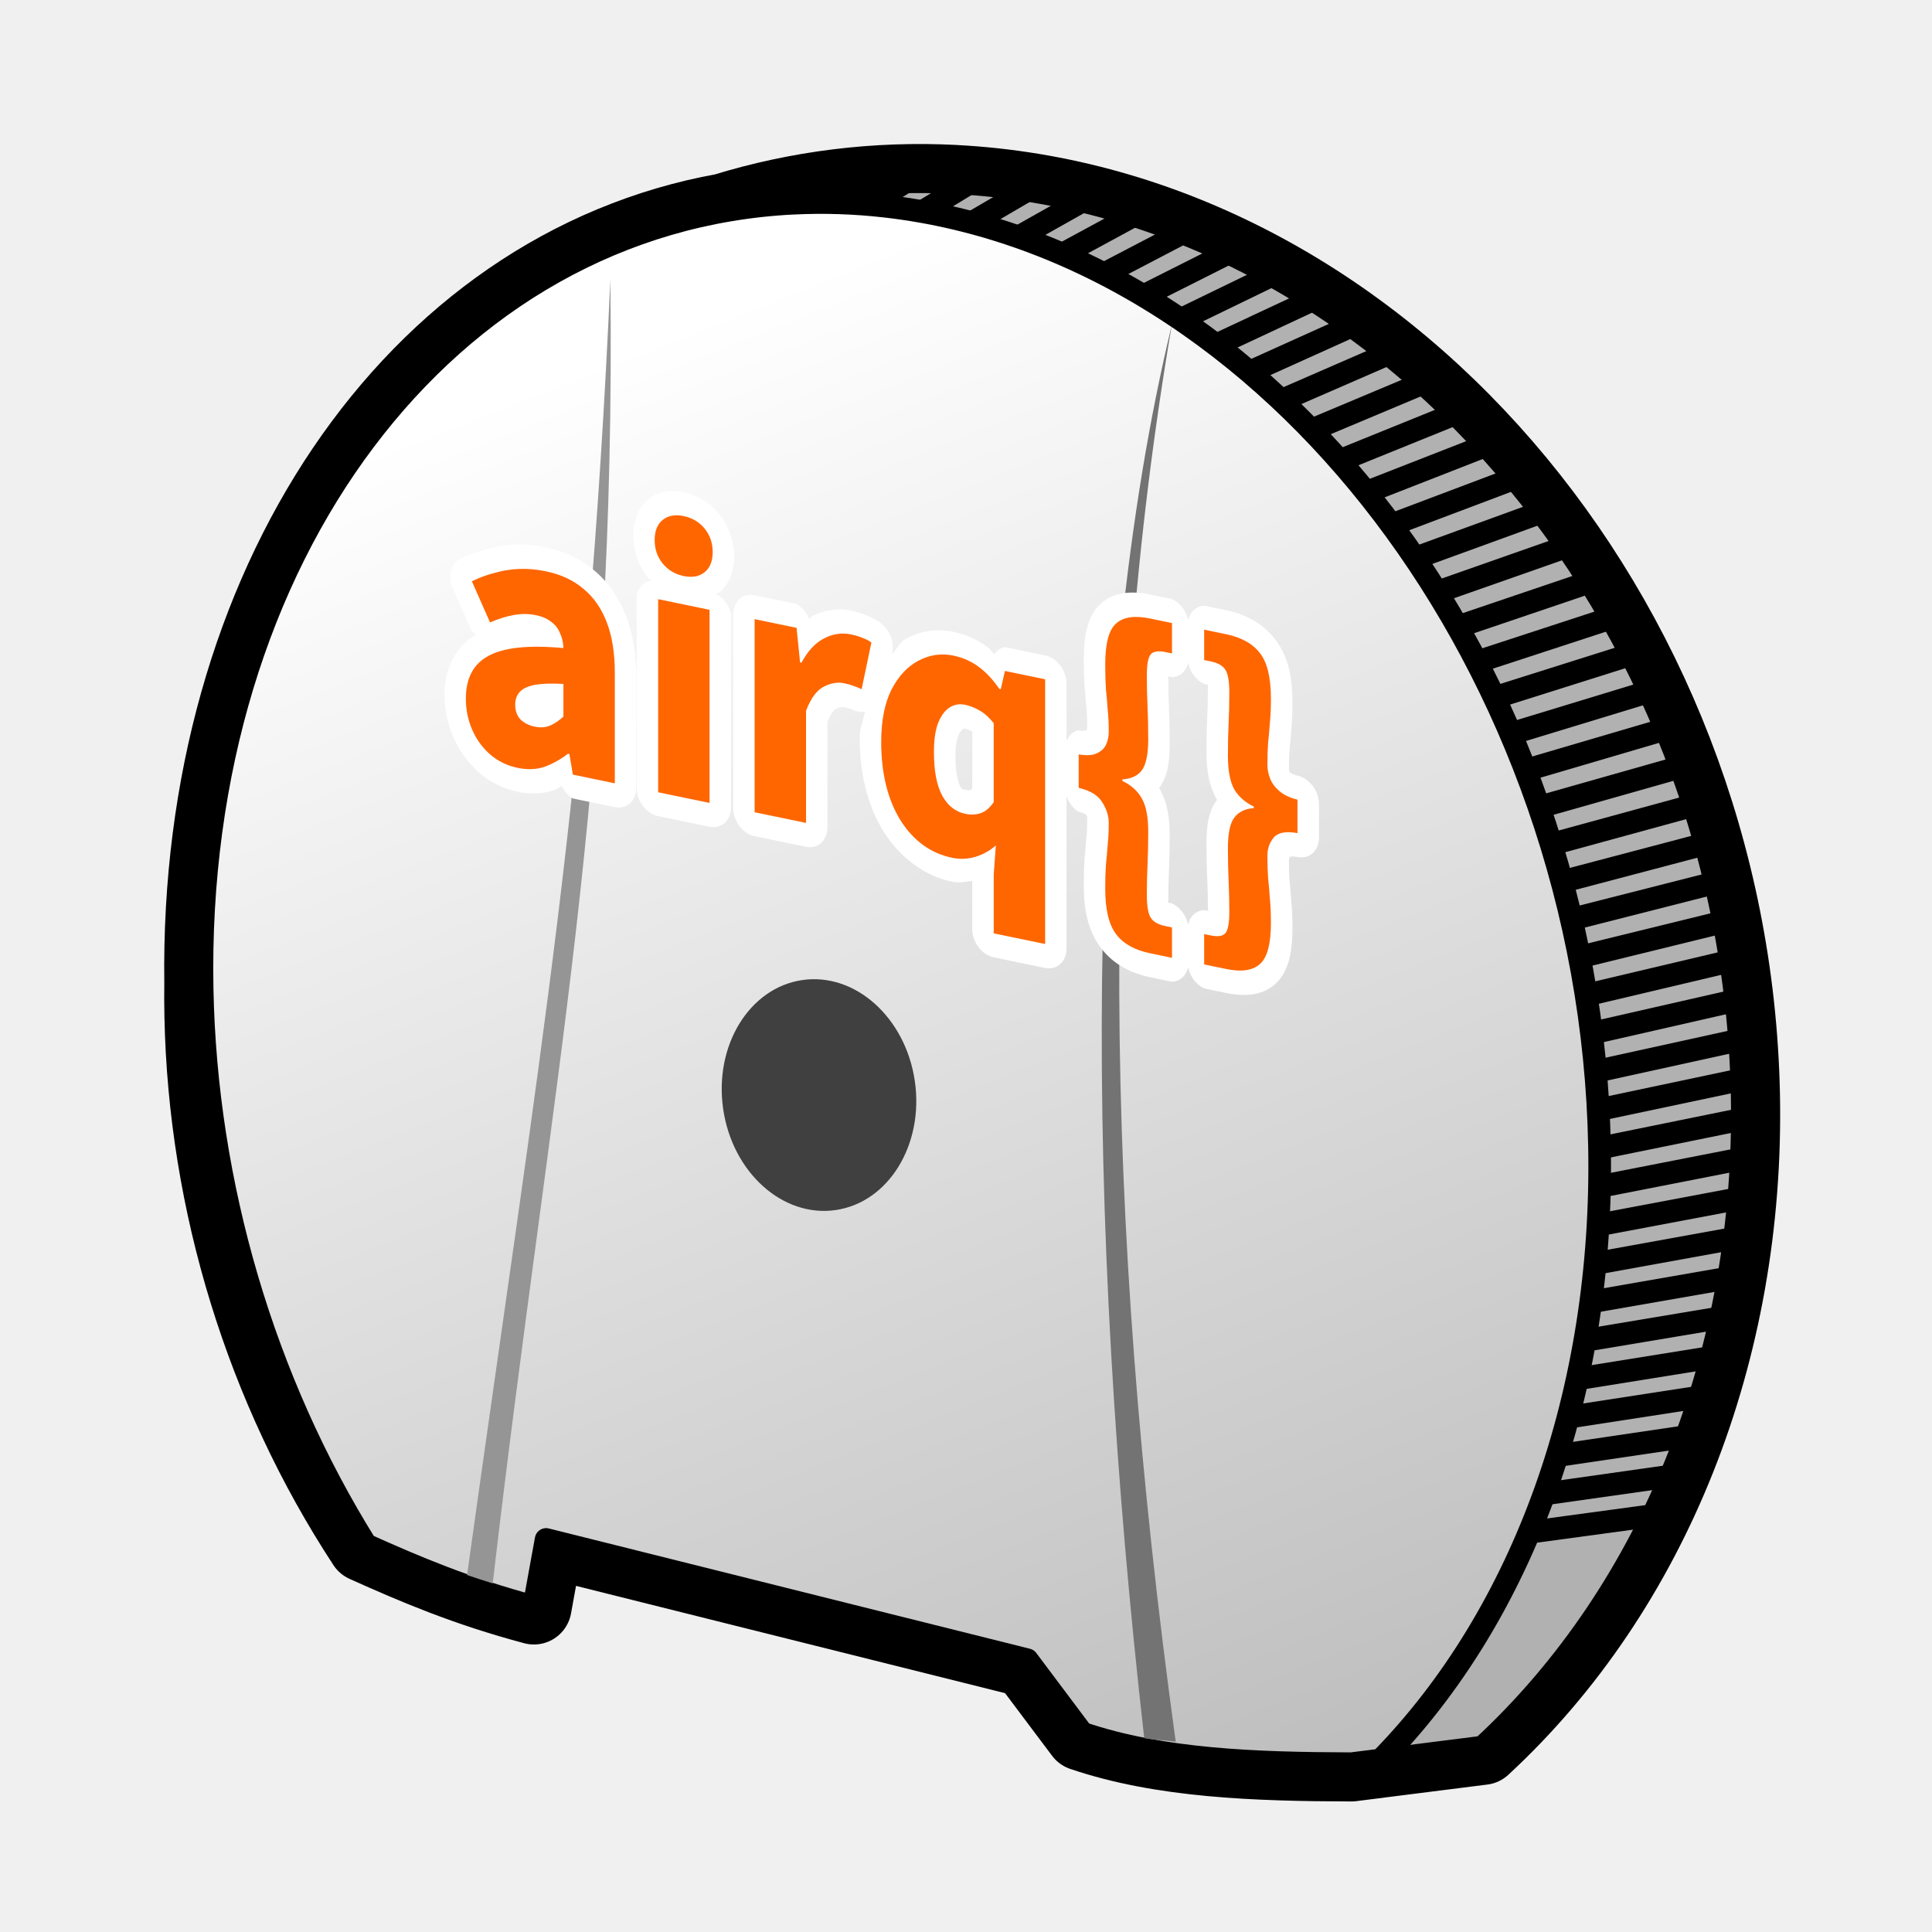
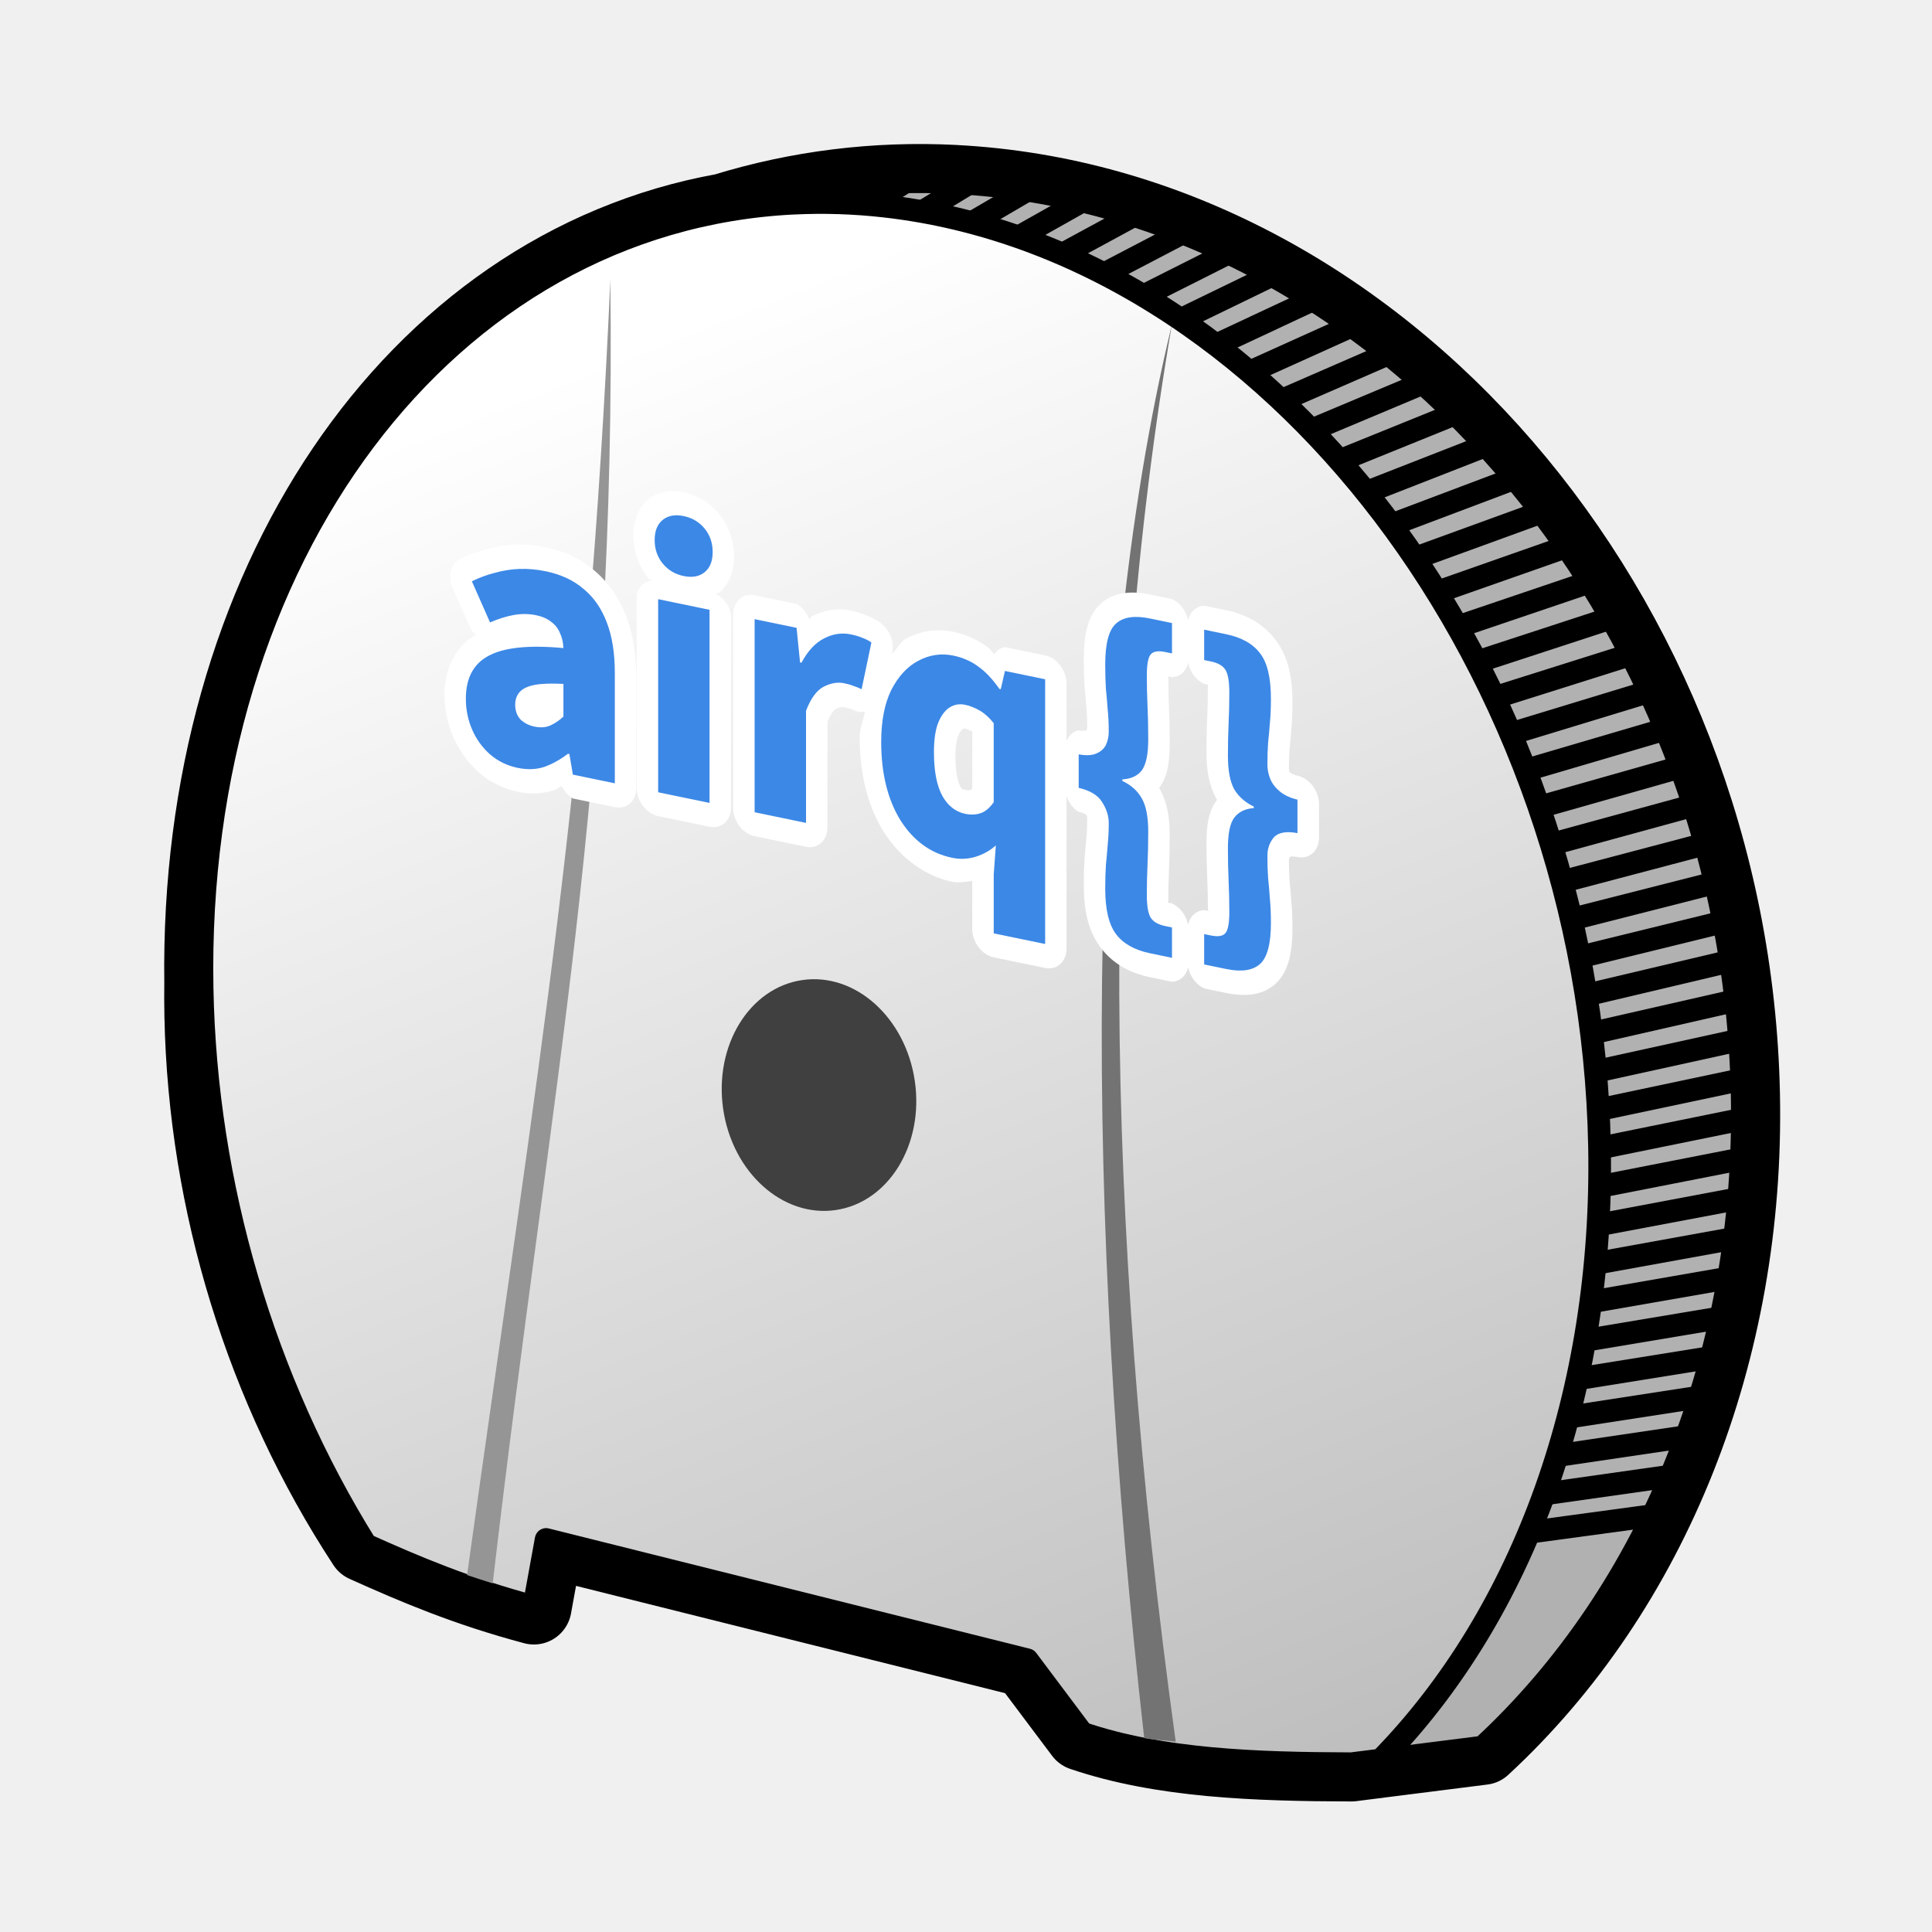
<svg xmlns="http://www.w3.org/2000/svg" width="256" height="256" version="1.1" viewBox="0 0 67.733 67.733" xml:space="preserve">
  <defs>
    <mask id="mask89" maskUnits="userSpaceOnUse">
      <path d="m33.417 17.898c-1.415-0.072-2.817 0.101-4.157 0.514 0.414-0.074 0.833-0.122 1.255-0.143 0.544-0.027 1.093-0.009 1.644 0.053 6.964 0.786 12.741 8.383 12.903 16.968 0.083 4.403-1.353 8.429-3.95 11.077l1.841-0.233h5.29e-4c3.066-2.833 4.779-7.143 4.684-11.781-0.178-8.698-6.545-16.065-14.221-16.456z" fill="#fff" />
    </mask>
    <linearGradient id="linearGradient94" x1="27.994" x2="56.717" y1="9.783" y2="82.11" gradientUnits="userSpaceOnUse">
      <stop stop-color="#fff" offset="0" />
      <stop stop-color="#a4a4a4" offset="1" />
    </linearGradient>
  </defs>
  <g stroke="#000" stroke-linecap="round" stroke-linejoin="round">
    <path d="m33.455 6.403a30.852 26.738 75.816 0 0-8.074 0.998 30.67 24.065 75.993 0 0-18.298 27.052 30.852 26.738 75.816 0 0 0.004 1.166 30.852 26.738 75.816 0 0 5.709 18.526c0.012 0.005 0.024 0.01 0.035 0.016a30.67 24.065 75.993 0 0 0 5.17e-4c1.719 0.771 3.497 1.532 5.886 2.169l0.429-2.358 16.866 4.217 1.931 2.572c2.79 0.949 6.08 1.063 9.434 1.072l1.027-0.13a30.67 24.065 75.993 0 0 5.16e-4 -5.16e-4l3.575-0.452h0.001a30.852 26.738 75.816 0 0 9.099-22.883 30.852 26.738 75.816 0 0-27.623-31.964z" fill="#e9e9e9" stroke-width="2.646" />
    <path d="m33.455 6.403a30.852 26.738 75.816 0 0-26.368 29.216 30.852 26.738 75.816 0 0 5.708 18.526c1.73 0.777 3.516 1.544 5.921 2.185l0.429-2.359 16.866 4.217 1.93 2.573c2.79 0.949 6.08 1.062 9.434 1.072l4.602-0.582 9.58e-4 -1e-6a30.852 26.738 75.816 0 0 9.099-22.883 30.852 26.738 75.816 0 0-27.623-31.964z" fill="#b1b1b1" stroke-width=".794" />
    <g transform="matrix(1.9424 0 0 1.9424 -31.455 -28.362)" fill="none" mask="url(#mask89)" stroke-width=".409">
      <path d="m73.514 38.229-46.139 6.255" />
      <path d="m48.812 7.609-22.728 14.349" />
      <path d="m49.415 8.355-23.299 14.152" />
      <path d="m50.017 9.102-23.87 13.955" />
      <path d="m50.62 9.849-24.441 13.757" />
      <path d="m51.222 10.596-25.012 13.56" />
      <path d="m51.825 11.343-25.583 13.362" />
      <path d="m52.427 12.09-26.154 13.165" />
      <path d="m53.03 12.836-26.725 12.967" />
      <path d="m53.632 13.583-27.296 12.77" />
      <path d="m54.235 14.33-27.867 12.572" />
      <path d="m54.837 15.077-28.438 12.375" />
      <path d="m55.44 15.824-29.009 12.178" />
      <path d="m56.042 16.57-29.58 11.98" />
      <path d="m56.645 17.317-30.151 11.783" />
      <path d="m57.247 18.064-30.722 11.585" />
      <path d="m57.85 18.811-31.293 11.388" />
      <path d="m58.452 19.558-31.864 11.19" />
      <path d="m59.055 20.305-32.435 10.993" />
      <path d="m59.657 21.052-33.006 10.796" />
      <path d="m60.26 21.798-33.577 10.598" />
      <path d="m60.862 22.545-34.148 10.401" />
      <path d="m61.464 23.292-34.719 10.203" />
      <path d="m62.067 24.039-35.29 10.006" />
      <path d="m62.67 24.786-35.861 9.809" />
      <path d="m63.272 25.533-36.432 9.611" />
      <path d="m63.874 26.279-37.003 9.414" />
      <path d="m64.477 27.026-37.574 9.216" />
      <path d="m65.079 27.773-38.145 9.019" />
      <path d="m65.682 28.52-38.716 8.822" />
      <path d="m66.284 29.267-39.287 8.624" />
      <path d="m66.887 30.014-39.858 8.427" />
      <path d="m67.489 30.76-40.429 8.229" />
      <path d="m68.092 31.507-41 8.032" />
      <path d="m68.694 32.254-41.571 7.834" />
      <path d="m69.297 33.001-42.142 7.637" />
      <path d="m69.899 33.748-42.713 7.439" />
      <path d="m70.502 34.495-43.284 7.242" />
      <path d="m71.104 35.242-43.856 7.045" />
      <path d="m71.707 35.988-44.426 6.847" />
      <path d="m72.309 36.735-44.998 6.65" />
      <path d="m72.912 37.482-45.568 6.452" />
    </g>
  </g>
  <g>
    <path d="m27.819 7.123a30.67 24.065 75.993 0 0-20.733 27.535 30.67 24.065 75.993 0 0 5.745 19.503c1.719 0.771 3.497 1.532 5.886 2.169l0.429-2.359 16.866 4.217 1.93 2.573c2.79 0.949 6.08 1.062 9.434 1.072l1.027-0.129a30.67 24.065 75.993 0 0 7.673-21.517 30.67 24.065 75.993 0 0-25.063-32.96 30.67 24.065 75.993 0 0-3.193-0.103z" fill="url(#linearGradient94)" stroke="#000" stroke-linecap="round" stroke-linejoin="round" stroke-width=".794" />
    <path d="m41.086 11.375c-3.189 13.182-3.019 31.504-0.971 49.561 0.354 0.068 0.74 0.075 1.104 0.126-2.548-18.477-2.685-34.798-0.133-49.686z" fill="#737373" />
    <path d="m21.399 9.803c-0.791 17.629-2.47 27.071-5.024 45.415 0.282 0.099 0.599 0.197 0.899 0.293 2.071-17.819 4.331-27.91 4.125-45.708z" fill="#959595" />
  </g>
  <ellipse transform="rotate(-8.2255)" cx="22.925" cy="42.104" rx="3.395" ry="4.074" fill="#404040" />
  <g transform="matrix(.94763 .19613 0 1.0553 0 0)" stroke-linecap="round" stroke-linejoin="round">
    <path d="m19.15 21.95q-0.582 0-1.022-0.259-0.427-0.259-0.66-0.698t-0.233-0.983q0-1.035 0.854-1.591 0.854-0.569 2.755-0.763-0.013-0.285-0.129-0.478-0.103-0.207-0.323-0.31-0.22-0.116-0.556-0.116-0.401 0-0.815 0.142-0.414 0.142-0.892 0.414l-0.672-1.242q0.414-0.259 0.854-0.44 0.44-0.194 0.905-0.297 0.478-0.103 0.983-0.103 0.828 0 1.384 0.323 0.569 0.31 0.866 0.957 0.297 0.634 0.297 1.629v3.66h-1.552l-0.129-0.66h-0.052q-0.414 0.362-0.866 0.595-0.453 0.22-0.996 0.22zm0.634-1.487q0.323 0 0.569-0.142 0.246-0.142 0.491-0.388v-1.086q-0.672 0.091-1.073 0.233-0.388 0.142-0.556 0.349-0.155 0.194-0.155 0.44 0 0.297 0.194 0.453 0.207 0.142 0.53 0.142zm4.565 1.332v-6.415h1.901v6.415zm0.944-7.359q-0.478 0-0.776-0.272-0.297-0.272-0.297-0.724 0-0.453 0.297-0.724 0.297-0.272 0.776-0.272 0.478 0 0.776 0.272 0.297 0.272 0.297 0.724 0 0.453-0.297 0.724-0.297 0.272-0.776 0.272zm2.625 7.359v-6.415h1.552l0.129 1.125h0.052q0.349-0.647 0.828-0.957 0.491-0.323 0.996-0.323 0.272 0 0.453 0.039 0.181 0.026 0.31 0.091l-0.362 1.617q-0.155-0.039-0.297-0.052-0.142-0.026-0.349-0.026-0.362 0-0.763 0.259-0.388 0.259-0.647 0.918v3.725zm8.846 2.38v-1.953l0.078-0.983q-0.31 0.31-0.75 0.517-0.427 0.194-0.866 0.194-1.19 0-1.914-0.892-0.711-0.905-0.711-2.47 0-1.048 0.375-1.798 0.388-0.75 0.996-1.151 0.621-0.414 1.293-0.414 0.53 0 0.931 0.194 0.401 0.181 0.776 0.595h0.052l0.155-0.634h1.487v8.794zm-1.048-3.776q0.31 0 0.569-0.129t0.478-0.453v-2.625q-0.246-0.233-0.517-0.323-0.272-0.091-0.543-0.091-0.31 0-0.569 0.194-0.259 0.194-0.427 0.595-0.155 0.388-0.155 0.996 0 0.944 0.31 1.397 0.31 0.44 0.854 0.44zm6.828 3.362q-0.854 0-1.254-0.401-0.401-0.401-0.401-1.435 0-0.466 0.026-0.802 0.039-0.349 0.065-0.672 0.039-0.323 0.039-0.737 0-0.349-0.246-0.647-0.233-0.297-0.866-0.31v-1.112q0.427-0.013 0.66-0.155 0.246-0.142 0.349-0.349 0.103-0.22 0.103-0.453 0-0.414-0.039-0.737-0.026-0.323-0.065-0.66-0.026-0.349-0.026-0.815 0-1.048 0.401-1.435 0.401-0.401 1.254-0.401h0.815v1.009h-0.246q-0.401 0-0.543 0.181-0.142 0.181-0.142 0.724 0 0.517 0.026 1.022 0.026 0.491 0.026 1.086 0 0.737-0.233 1.073-0.233 0.323-0.724 0.44v0.052q0.491 0.116 0.724 0.453 0.233 0.323 0.233 1.06 0 0.582-0.026 1.086-0.026 0.504-0.026 1.022 0 0.543 0.142 0.724 0.142 0.181 0.543 0.181h0.246v1.009zm2.005 0v-1.009h0.246q0.401 0 0.543-0.181 0.142-0.181 0.142-0.724 0-0.517-0.026-1.022-0.026-0.504-0.026-1.086 0-0.737 0.233-1.06 0.246-0.336 0.724-0.453v-0.052q-0.478-0.116-0.724-0.44-0.233-0.336-0.233-1.073 0-0.595 0.026-1.086 0.026-0.504 0.026-1.022 0-0.543-0.142-0.724-0.142-0.181-0.543-0.181h-0.246v-1.009h0.815q0.854 0 1.254 0.401 0.401 0.388 0.401 1.435 0 0.466-0.039 0.815-0.026 0.336-0.065 0.66-0.026 0.323-0.026 0.737 0 0.233 0.103 0.453 0.103 0.207 0.349 0.349 0.246 0.142 0.66 0.155v1.112q-0.634 0.013-0.879 0.31-0.233 0.297-0.233 0.647 0 0.414 0.026 0.737 0.039 0.323 0.065 0.672 0.039 0.336 0.039 0.802 0 1.035-0.401 1.435-0.401 0.401-1.254 0.401z" fill="#f60" stop-color="#000000" />
    <path d="m25.293 11.65c-0.469 0-0.956 0.155-1.31 0.479-0.36 0.329-0.557 0.835-0.557 1.31s0.196 0.981 0.557 1.31c0.04 0.037 0.105 0.022 0.148 0.055a0.794 0.794 0 0 0-0.576 0.576v6.414a0.794 0.794 0 0 0 0.795 0.793h1.9a0.794 0.794 0 0 0 0.795-0.793v-6.414a0.794 0.794 0 0 0-0.58-0.58c0.041-0.031 0.103-0.016 0.141-0.051 0.36-0.329 0.555-0.835 0.555-1.31s-0.194-0.981-0.555-1.31c-0.355-0.324-0.843-0.479-1.312-0.479zm17.252 0.193c-0.693 0-1.346 0.169-1.812 0.635-0.516 0.506-0.637 1.201-0.637 1.996 0 0.325 0.01 0.614 0.029 0.873a0.794 0.794 0 0 0 2e-3 0.033c0.025 0.215 0.046 0.425 0.062 0.631a0.794 0.794 0 0 0 0.004 0.031c0.021 0.176 0.031 0.391 0.031 0.643 0 0.032-0.008 0.062-0.023 0.1 0.009-0.014 0.023-0.016-0.031 0.016a0.794 0.794 0 0 0-0.018 0.01c0.02-0.012-0.069 0.033-0.27 0.039a0.794 0.794 0 0 0-0.424 0.438v-1.906a0.794 0.794 0 0 0-0.793-0.795h-1.488a0.794 0.794 0 0 0-0.393 0.309c-0.089-0.054-0.159-0.148-0.254-0.191-0.388-0.186-0.821-0.271-1.268-0.271-0.611 0-1.208 0.198-1.732 0.547-0.224 0.148-0.348 0.415-0.533 0.613l0.014-0.064a0.794 0.794 0 0 0-0.418-0.883c-0.173-0.087-0.353-0.131-0.531-0.158-0.19-0.038-0.38-0.055-0.588-0.055-0.504 0-0.997 0.169-1.428 0.451-4.04e-4 2.61e-4 4.04e-4 0.002 0 2e-3 -0.044 0.029-0.065 0.088-0.107 0.119a0.794 0.794 0 0 0-0.469-0.418h-1.553a0.794 0.794 0 0 0-0.793 0.795v6.414a0.794 0.794 0 0 0 0.793 0.793h1.902a0.794 0.794 0 0 0 0.793-0.793v-3.522c0.115-0.242 0.234-0.421 0.291-0.459 0.168-0.106 0.273-0.127 0.324-0.127 0.105 0 0.181 0.007 0.209 0.012a0.794 0.794 0 0 0 0.068 0.01c0.049 0.004 0.11 0.014 0.178 0.031a0.794 0.794 0 0 0 0.314-0.049c-0.052 0.305-0.191 0.566-0.191 0.896 0 1.163 0.269 2.181 0.881 2.959a0.794 0.794 0 0 0 0.008 0.01c0.617 0.76 1.538 1.188 2.529 1.188 0.256 0 0.499-0.097 0.746-0.166v1.596a0.794 0.794 0 0 0 0.793 0.795h1.902a0.794 0.794 0 0 0 0.793-0.795v-5.064a0.794 0.794 0 0 0 0.432 0.439c0.3 0.006 0.315 0.078 0.258 0.006a0.794 0.794 0 0 0 0.014 0.016c0.067 0.081 0.062 0.096 0.062 0.143 0 0.251-0.01 0.467-0.031 0.643a0.794 0.794 0 0 0-0.004 0.031c-0.017 0.207-0.037 0.423-0.062 0.648a0.794 0.794 0 0 0-2e-3 0.025c-0.019 0.252-0.029 0.538-0.029 0.863 0 0.792 0.126 1.487 0.635 1.996 0.466 0.466 1.121 0.635 1.815 0.635h0.814a0.794 0.794 0 0 0 0.596-0.596 0.794 0.794 0 0 0 0.596 0.596h0.814c0.693 0 1.348-0.168 1.815-0.635 0.509-0.509 0.635-1.204 0.635-1.996 0-0.332-0.014-0.627-0.045-0.893-0.017-0.222-0.038-0.436-0.062-0.645-3.93e-4 -0.005 3.84e-4 -0.013 0-0.018-5.29e-4 -0.004-0.001-0.009-2e-3 -0.014-0.014-0.183-0.021-0.395-0.021-0.643 0-0.051 0.013-0.08 0.059-0.143-0.042 0.049-0.017-0.015 0.277-0.021a0.794 0.794 0 0 0 0.777-0.793v-1.113a0.794 0.794 0 0 0-0.77-0.793c-0.19-0.006-0.281-0.046-0.287-0.049-0.052-0.03-0.04-0.028-0.031-0.016-0.016-0.038-0.025-0.067-0.025-0.1 0-0.247 0.008-0.459 0.021-0.643 5.4e-4 -0.004 0.001-0.009 2e-3 -0.014 0.027-0.223 0.049-0.449 0.066-0.68l-0.004 0.027c0.03-0.271 0.045-0.57 0.045-0.902 0-0.795-0.12-1.49-0.637-1.996-0.466-0.465-1.12-0.635-1.812-0.635h-0.814a0.794 0.794 0 0 0-0.596 0.596 0.794 0.794 0 0 0-0.596-0.596zm-17.252 1.395c0.169 0 0.198 0.026 0.24 0.064 0.036 0.033 0.039 0.009 0.039 0.137 0 0.128-0.003 0.106-0.039 0.139-0.042 0.038-0.071 0.064-0.24 0.064s-0.198-0.026-0.24-0.064c-0.036-0.033-0.039-0.011-0.039-0.139 0-0.128 0.003-0.104 0.039-0.137 0.042-0.038 0.071-0.064 0.24-0.064zm16.588 0.354c-0.08 0.161-0.107 0.327-0.123 0.484 0.041-0.164 0.08-0.461 0.086-0.467a0.794 0.794 0 0 0 0.008-0.01c0.003-0.003 0.026-0.005 0.029-0.008zm4.148 0c0.003 3e-3 0.026 0.005 0.029 0.008a0.794 0.794 0 0 0 0.008 0.01c0.006 0.006 0.045 0.303 0.086 0.467-0.016-0.158-0.043-0.324-0.123-0.484zm-2.074 0.254a0.794 0.794 0 0 0 0.596 0.596h0.15c0.012 0.048-0.014-0.028-0.014 0.111 0 0.332-0.009 0.658-0.025 0.98-0.018 0.344-0.027 0.719-0.027 1.127 0 0.575 0.065 1.078 0.375 1.525a0.794 0.794 0 0 0 0.014 0.021c-5.46e-4 7.46e-4 -0.001 0.001-2e-3 2e-3a0.794 0.794 0 0 0-0.004 0.006c-0.322 0.448-0.383 0.948-0.383 1.523 0 0.4 0.009 0.775 0.027 1.127 0.017 0.322 0.025 0.649 0.025 0.98 0 0.139 0.026 0.063 0.014 0.111h-0.15a0.794 0.794 0 0 0-0.596 0.596 0.794 0.794 0 0 0-0.596-0.596h-0.15c-0.012-0.048 0.014 0.028 0.014-0.111 0-0.332 0.009-0.658 0.025-0.98 0.018-0.352 0.025-0.727 0.025-1.127 0-0.572-0.061-1.07-0.379-1.516-5e-3 -0.007-0.016-0.007-0.021-0.014 0.005-0.006 0.015-0.005 0.02-0.012a0.794 0.794 0 0 0 0.008-0.012c0.31-0.447 0.373-0.95 0.373-1.525 0-0.408-0.007-0.783-0.025-1.127-0.017-0.322-0.025-0.649-0.025-0.98 0-0.139-0.026-0.063-0.014-0.111h0.15a0.794 0.794 0 0 0 0.596-0.596zm-23.758 0.586c-0.391 0-0.775 0.04-1.15 0.121a0.794 0.794 0 0 0-0.004 0c-0.359 0.08-0.709 0.197-1.047 0.346-0.002 8.33e-4 -4e-3 0.001-0.006 2e-3 -0.329 0.137-0.648 0.3-0.955 0.492a0.794 0.794 0 0 0-0.277 1.051l0.674 1.242a0.794 0.794 0 0 0 0.166 0.133c-0.713 0.5-1.154 1.313-1.154 2.191 0 0.475 0.106 0.941 0.324 1.353 0.219 0.414 0.549 0.763 0.949 1.006a0.794 0.794 0 0 0 0.01 0.006c0.425 0.25 0.918 0.369 1.424 0.369 0.469 0 0.928-0.1 1.342-0.301a0.794 0.794 0 0 0 0.018-0.008c0.096-0.049 0.178-0.129 0.271-0.186a0.794 0.794 0 0 0 0.412 0.338h1.553a0.794 0.794 0 0 0 0.793-0.793v-3.66c0-0.742-0.107-1.398-0.373-1.965-0.257-0.557-0.673-1.023-1.199-1.312-0.516-0.297-1.119-0.426-1.77-0.426zm0 1.586c0.448 0 0.764 0.087 0.986 0.217a0.794 0.794 0 0 0 0.018 0.01c0.227 0.124 0.387 0.291 0.525 0.592a0.794 0.794 0 0 0 0.004 0.006c0.13 0.278 0.221 0.708 0.221 1.293v2.865h-0.104l-0.004-0.018a0.794 0.794 0 0 0-0.518-0.426c0.025-0.024 0.055-0.038 0.08-0.062a0.794 0.794 0 0 0 0.232-0.562v-1.086a0.794 0.794 0 0 0-0.486-0.662 0.794 0.794 0 0 0 0.484-0.564c-0.013-0.278-0.084-0.559-0.23-0.816-0.145-0.275-0.389-0.508-0.662-0.641-0.194-0.1-0.403-0.113-0.609-0.139 0.021-3.37e-4 0.041-0.006 0.062-0.006zm15.066 0c0.093 0 0.137 0.03 0.213 0.041-0.29 0.043-0.588 0.104-0.818 0.277-0.316 0.237-0.531 0.563-0.682 0.922a0.794 0.794 0 0 0-0.006 0.014c-0.157 0.391-0.211 0.816-0.211 1.289 0 0.716 0.097 1.332 0.449 1.846a0.794 0.794 0 0 0 0.006 0.01c0.289 0.409 0.804 0.606 1.305 0.674-0.097 0.024-0.198 0.066-0.295 0.066-0.592 0-0.944-0.172-1.291-0.598-0.335-0.429-0.539-1.051-0.539-1.971 0-0.602 0.108-1.072 0.291-1.44 0.206-0.396 0.445-0.664 0.723-0.848a0.794 0.794 0 0 0 0.004-2e-3c0.304-0.203 0.566-0.281 0.852-0.281zm-4.004 0.074-2e-3 0.01c-0.007-5e-5 -0.014-0.002-0.021-2e-3 0.007-0.002 0.016-6e-3 0.023-0.008zm0.391 0.037 0.07 0.01c-0.008-0.002-0.017-5.45e-4 -0.025-2e-3 -0.015-0.002-0.03-0.006-0.045-0.008zm-6.508 0.045h0.314v4.826h-0.314zm3.57 0h0.051l0.047 0.422a0.794 0.794 0 0 0 0.688 0.613c-0.13 0.199-0.326 0.335-0.418 0.57a0.794 0.794 0 0 0-0.055 0.291v2.93h-0.312zm9.088 0h0.07v7.207h-0.312v-1.129l0.074-0.951a0.794 0.794 0 0 0-0.498-0.775c0.088-0.095 0.212-0.156 0.285-0.264a0.794 0.794 0 0 0 0.139-0.445v-2.625a0.794 0.794 0 0 0-0.248-0.576c-0.007-0.006-0.017-0.007-0.023-0.014a0.794 0.794 0 0 0 0.508-0.398zm-2.098 1.397c0.085 0 0.173 0.018 0.268 0.047v1.898c-0.009 0.006-0.035 0.041-0.039 0.043-0.059 0.029-0.118 0.045-0.215 0.045-0.145 0-0.125 0.006-0.201-0.102-0.062-0.092-0.168-0.404-0.168-0.941 0-0.336 0.048-0.569 0.098-0.695 0.071-0.164 0.138-0.239 0.166-0.26 0.051-0.038 0.05-0.035 0.092-0.035zm-18.047 0.184c-0.001 7.86e-4 -7.48e-4 0.003-2e-3 0.004-8.83e-4 5.88e-4 -3e-3 -5.88e-4 -0.004 0zm23.324 0.412-0.016 0.01c0.003-0.002 0.005-6e-3 0.008-0.008 0.003-0.002 0.005-4.53e-4 0.008-2e-3zm-0.246 0.064a0.794 0.794 0 0 0 0.082 0.104c-0.038-0.019-0.076-0.033-0.115-0.049v-0.047c0.011-0.004 0.023-0.003 0.033-0.008zm6.438 0.004c0.012 0.005 0.025 0.003 0.037 0.008v0.035c-0.035 0.014-0.069 0.025-0.104 0.041a0.794 0.794 0 0 0 0.066-0.084zm-5.787 0.326 0.014 0.016c-0.002-0.003-0.007-8.47e-4 -0.01-0.004-0.003-0.003-0.001-0.009-0.004-0.012zm-22.84 0.516c-0.152 0.239-0.279 0.511-0.279 0.791 0 0.371 0.17 0.814 0.492 1.072a0.794 0.794 0 0 0 0.047 0.035c0.155 0.106 0.336 0.102 0.51 0.146-0.059 0.006-0.1 0.035-0.164 0.035-0.267 0-0.451-0.054-0.611-0.146-0.167-0.102-0.278-0.217-0.369-0.389-0.092-0.174-0.141-0.363-0.141-0.611 0-0.471 0.114-0.678 0.494-0.926a0.794 0.794 0 0 0 0.006-0.004c0.003-0.002 0.013-0.002 0.016-0.004zm23.051 0.053a0.794 0.794 0 0 0 0.008 0.012c-3.12e-4 -4.33e-4 0.002 0.016 2e-3 0.016-0.003-0.009-0.006-0.018-0.01-0.027zm0.172 3.234c0.018 0.144 0.04 0.296 0.113 0.443-0.003-3e-3 -0.026-0.005-0.029-0.008-0.013-0.013-0.045-0.295-0.084-0.436zm4.375 0c-0.039 0.141-0.071 0.423-0.084 0.436-0.003 0.003-0.026 0.005-0.029 0.008 0.073-0.147 0.095-0.299 0.113-0.443z" fill="#fff" stop-color="#000000" />
  </g>
-   <path transform="matrix(.94763 .19613 0 1.0553 0 0)" d="m19.15 21.95q-0.582 0-1.022-0.259-0.427-0.259-0.66-0.698t-0.233-0.983q0-1.035 0.854-1.591 0.854-0.569 2.755-0.763-0.013-0.285-0.129-0.478-0.103-0.207-0.323-0.31-0.22-0.116-0.556-0.116-0.401 0-0.815 0.142-0.414 0.142-0.892 0.414l-0.672-1.242q0.414-0.259 0.854-0.44 0.44-0.194 0.905-0.297 0.478-0.103 0.983-0.103 0.828 0 1.384 0.323 0.569 0.31 0.866 0.957 0.297 0.634 0.297 1.629v3.66h-1.552l-0.129-0.66h-0.052q-0.414 0.362-0.866 0.595-0.453 0.22-0.996 0.22zm0.634-1.487q0.323 0 0.569-0.142 0.246-0.142 0.491-0.388v-1.086q-0.672 0.091-1.073 0.233-0.388 0.142-0.556 0.349-0.155 0.194-0.155 0.44 0 0.297 0.194 0.453 0.207 0.142 0.53 0.142zm4.565 1.332v-6.415h1.901v6.415zm0.944-7.359q-0.478 0-0.776-0.272-0.297-0.272-0.297-0.724 0-0.453 0.297-0.724 0.297-0.272 0.776-0.272 0.478 0 0.776 0.272 0.297 0.272 0.297 0.724 0 0.453-0.297 0.724-0.297 0.272-0.776 0.272zm2.625 7.359v-6.415h1.552l0.129 1.125h0.052q0.349-0.647 0.828-0.957 0.491-0.323 0.996-0.323 0.272 0 0.453 0.039 0.181 0.026 0.31 0.091l-0.362 1.617q-0.155-0.039-0.297-0.052-0.142-0.026-0.349-0.026-0.362 0-0.763 0.259-0.388 0.259-0.647 0.918v3.725zm8.846 2.38v-1.953l0.078-0.983q-0.31 0.31-0.75 0.517-0.427 0.194-0.866 0.194-1.19 0-1.914-0.892-0.711-0.905-0.711-2.47 0-1.048 0.375-1.798 0.388-0.75 0.996-1.151 0.621-0.414 1.293-0.414 0.53 0 0.931 0.194 0.401 0.181 0.776 0.595h0.052l0.155-0.634h1.487v8.794zm-1.048-3.776q0.31 0 0.569-0.129t0.478-0.453v-2.625q-0.246-0.233-0.517-0.323-0.272-0.091-0.543-0.091-0.31 0-0.569 0.194-0.259 0.194-0.427 0.595-0.155 0.388-0.155 0.996 0 0.944 0.31 1.397 0.31 0.44 0.854 0.44zm6.828 3.362q-0.854 0-1.254-0.401-0.401-0.401-0.401-1.435 0-0.466 0.026-0.802 0.039-0.349 0.065-0.672 0.039-0.323 0.039-0.737 0-0.349-0.246-0.647-0.233-0.297-0.866-0.31v-1.112q0.427-0.013 0.66-0.155 0.246-0.142 0.349-0.349 0.103-0.22 0.103-0.453 0-0.414-0.039-0.737-0.026-0.323-0.065-0.66-0.026-0.349-0.026-0.815 0-1.048 0.401-1.435 0.401-0.401 1.254-0.401h0.815v1.009h-0.246q-0.401 0-0.543 0.181-0.142 0.181-0.142 0.724 0 0.517 0.026 1.022 0.026 0.491 0.026 1.086 0 0.737-0.233 1.073-0.233 0.323-0.724 0.44v0.052q0.491 0.116 0.724 0.453 0.233 0.323 0.233 1.06 0 0.582-0.026 1.086-0.026 0.504-0.026 1.022 0 0.543 0.142 0.724 0.142 0.181 0.543 0.181h0.246v1.009zm2.005 0v-1.009h0.246q0.401 0 0.543-0.181 0.142-0.181 0.142-0.724 0-0.517-0.026-1.022-0.026-0.504-0.026-1.086 0-0.737 0.233-1.06 0.246-0.336 0.724-0.453v-0.052q-0.478-0.116-0.724-0.44-0.233-0.336-0.233-1.073 0-0.595 0.026-1.086 0.026-0.504 0.026-1.022 0-0.543-0.142-0.724-0.142-0.181-0.543-0.181h-0.246v-1.009h0.815q0.854 0 1.254 0.401 0.401 0.388 0.401 1.435 0 0.466-0.039 0.815-0.026 0.336-0.065 0.66-0.026 0.323-0.026 0.737 0 0.233 0.103 0.453 0.103 0.207 0.349 0.349 0.246 0.142 0.66 0.155v1.112q-0.634 0.013-0.879 0.31-0.233 0.297-0.233 0.647 0 0.414 0.026 0.737 0.039 0.323 0.065 0.672 0.039 0.336 0.039 0.802 0 1.035-0.401 1.435-0.401 0.401-1.254 0.401z" fill="#f60" stroke-linecap="round" stroke-linejoin="round" stroke-width="9.948" aria-label="airq{}" />
+   <path transform="matrix(.94763 .19613 0 1.0553 0 0)" d="m19.15 21.95q-0.582 0-1.022-0.259-0.427-0.259-0.66-0.698t-0.233-0.983q0-1.035 0.854-1.591 0.854-0.569 2.755-0.763-0.013-0.285-0.129-0.478-0.103-0.207-0.323-0.31-0.22-0.116-0.556-0.116-0.401 0-0.815 0.142-0.414 0.142-0.892 0.414l-0.672-1.242q0.414-0.259 0.854-0.44 0.44-0.194 0.905-0.297 0.478-0.103 0.983-0.103 0.828 0 1.384 0.323 0.569 0.31 0.866 0.957 0.297 0.634 0.297 1.629v3.66h-1.552l-0.129-0.66h-0.052q-0.414 0.362-0.866 0.595-0.453 0.22-0.996 0.22zm0.634-1.487q0.323 0 0.569-0.142 0.246-0.142 0.491-0.388v-1.086q-0.672 0.091-1.073 0.233-0.388 0.142-0.556 0.349-0.155 0.194-0.155 0.44 0 0.297 0.194 0.453 0.207 0.142 0.53 0.142zm4.565 1.332v-6.415h1.901v6.415zm0.944-7.359q-0.478 0-0.776-0.272-0.297-0.272-0.297-0.724 0-0.453 0.297-0.724 0.297-0.272 0.776-0.272 0.478 0 0.776 0.272 0.297 0.272 0.297 0.724 0 0.453-0.297 0.724-0.297 0.272-0.776 0.272zm2.625 7.359v-6.415h1.552l0.129 1.125h0.052q0.349-0.647 0.828-0.957 0.491-0.323 0.996-0.323 0.272 0 0.453 0.039 0.181 0.026 0.31 0.091l-0.362 1.617q-0.155-0.039-0.297-0.052-0.142-0.026-0.349-0.026-0.362 0-0.763 0.259-0.388 0.259-0.647 0.918v3.725zm8.846 2.38v-1.953l0.078-0.983q-0.31 0.31-0.75 0.517-0.427 0.194-0.866 0.194-1.19 0-1.914-0.892-0.711-0.905-0.711-2.47 0-1.048 0.375-1.798 0.388-0.75 0.996-1.151 0.621-0.414 1.293-0.414 0.53 0 0.931 0.194 0.401 0.181 0.776 0.595h0.052l0.155-0.634h1.487v8.794zm-1.048-3.776q0.31 0 0.569-0.129t0.478-0.453v-2.625q-0.246-0.233-0.517-0.323-0.272-0.091-0.543-0.091-0.31 0-0.569 0.194-0.259 0.194-0.427 0.595-0.155 0.388-0.155 0.996 0 0.944 0.31 1.397 0.31 0.44 0.854 0.44zm6.828 3.362q-0.854 0-1.254-0.401-0.401-0.401-0.401-1.435 0-0.466 0.026-0.802 0.039-0.349 0.065-0.672 0.039-0.323 0.039-0.737 0-0.349-0.246-0.647-0.233-0.297-0.866-0.31v-1.112q0.427-0.013 0.66-0.155 0.246-0.142 0.349-0.349 0.103-0.22 0.103-0.453 0-0.414-0.039-0.737-0.026-0.323-0.065-0.66-0.026-0.349-0.026-0.815 0-1.048 0.401-1.435 0.401-0.401 1.254-0.401h0.815v1.009h-0.246q-0.401 0-0.543 0.181-0.142 0.181-0.142 0.724 0 0.517 0.026 1.022 0.026 0.491 0.026 1.086 0 0.737-0.233 1.073-0.233 0.323-0.724 0.44v0.052q0.491 0.116 0.724 0.453 0.233 0.323 0.233 1.06 0 0.582-0.026 1.086-0.026 0.504-0.026 1.022 0 0.543 0.142 0.724 0.142 0.181 0.543 0.181h0.246v1.009zm2.005 0v-1.009h0.246q0.401 0 0.543-0.181 0.142-0.181 0.142-0.724 0-0.517-0.026-1.022-0.026-0.504-0.026-1.086 0-0.737 0.233-1.06 0.246-0.336 0.724-0.453v-0.052q-0.478-0.116-0.724-0.44-0.233-0.336-0.233-1.073 0-0.595 0.026-1.086 0.026-0.504 0.026-1.022 0-0.543-0.142-0.724-0.142-0.181-0.543-0.181h-0.246v-1.009h0.815q0.854 0 1.254 0.401 0.401 0.388 0.401 1.435 0 0.466-0.039 0.815-0.026 0.336-0.065 0.66-0.026 0.323-0.026 0.737 0 0.233 0.103 0.453 0.103 0.207 0.349 0.349 0.246 0.142 0.66 0.155v1.112q-0.634 0.013-0.879 0.31-0.233 0.297-0.233 0.647 0 0.414 0.026 0.737 0.039 0.323 0.065 0.672 0.039 0.336 0.039 0.802 0 1.035-0.401 1.435-0.401 0.401-1.254 0.401z" fill="#3c88e6" stroke-linecap="round" stroke-linejoin="round" stroke-width="9.948" aria-label="airq{}" />
</svg>
